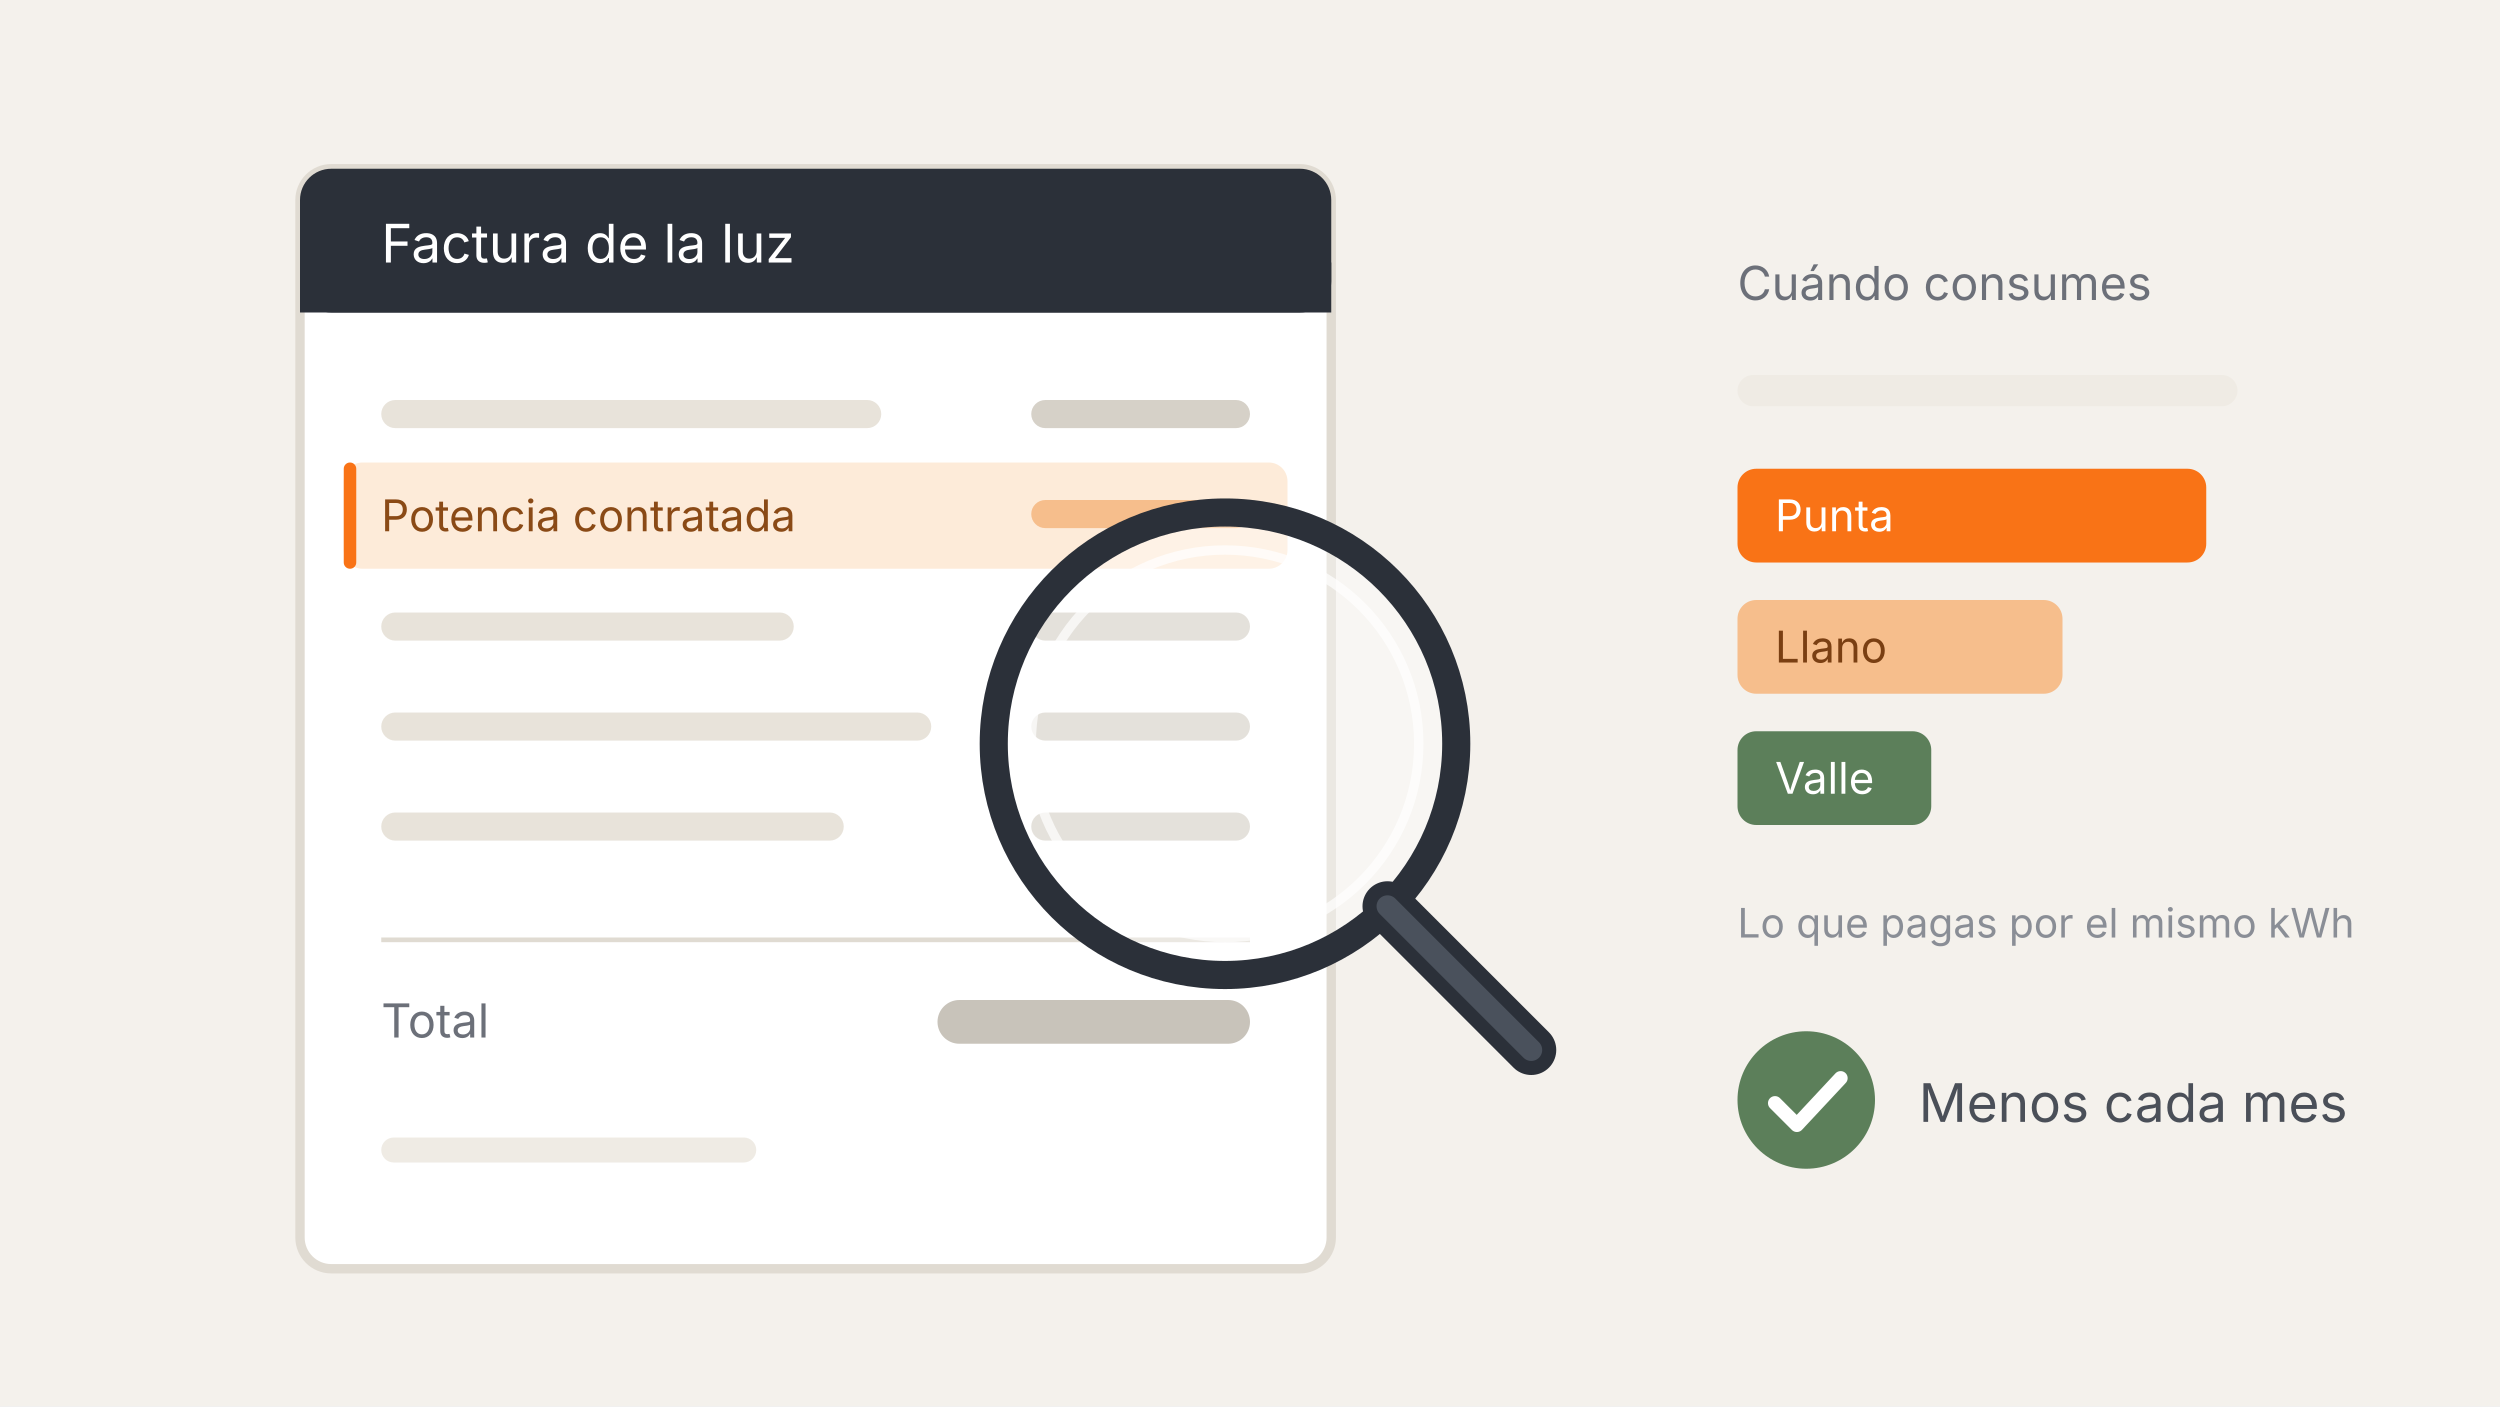
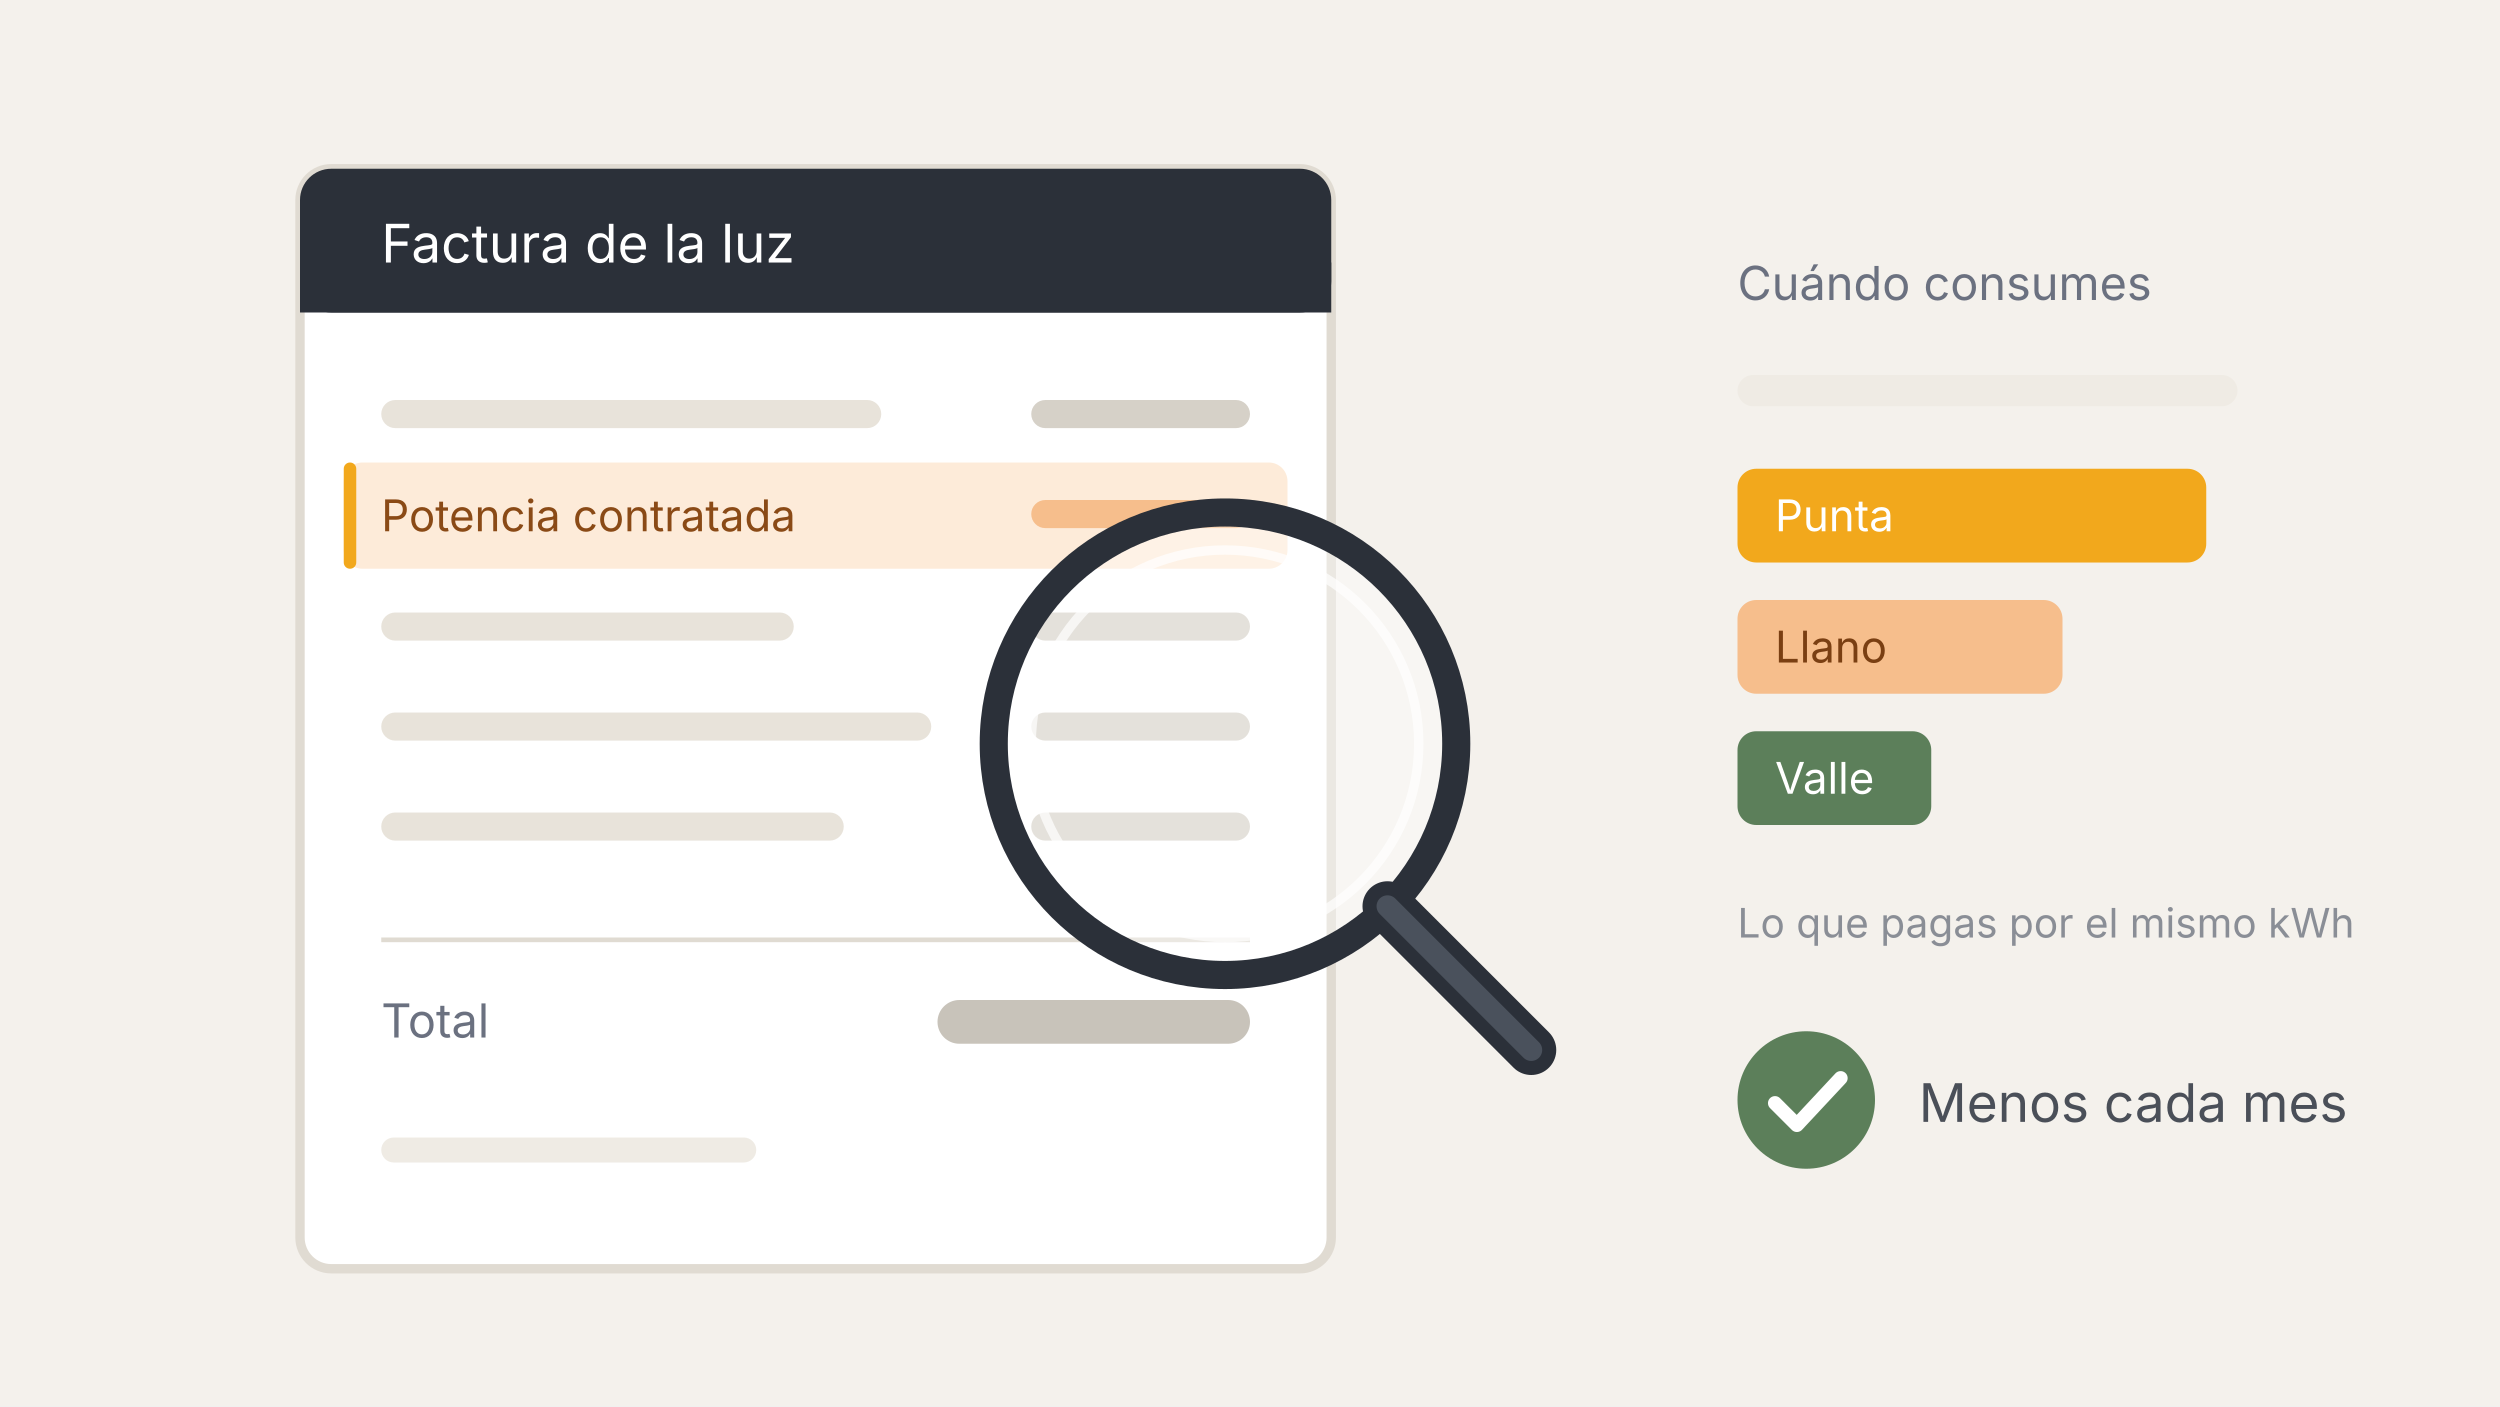
<svg xmlns="http://www.w3.org/2000/svg" viewBox="0 0 800 450" width="800" height="450" role="img" aria-label="Ilustración de una factura de la luz revisada con lupa, con la potencia contratada marcada y los periodos punta, llano y valle">
  <rect width="800" height="450" fill="#F4F1EC" />
  <g>
    <rect x="96" y="54" width="330" height="352" rx="10" fill="#FFFFFF" />
    <rect x="96" y="54" width="330" height="352" rx="10" fill="none" stroke="#E0DBD2" stroke-width="3" />
    <rect x="96" y="54" width="330" height="46" rx="10" fill="#2B3039" />
    <rect x="96" y="84" width="330" height="16" fill="#2B3039" />
    <text x="122" y="84" font-family="Inter, sans-serif" font-size="17" fill="#FFFFFF">Factura de la luz</text>
    <g fill="#E8E3DA">
      <rect x="122" y="128" width="160" height="9" rx="4.5" />
      <rect x="122" y="196" width="132" height="9" rx="4.5" />
      <rect x="122" y="228" width="176" height="9" rx="4.5" />
      <rect x="122" y="260" width="148" height="9" rx="4.5" />
    </g>
    <g fill="#D6D1C8">
      <rect x="330" y="128" width="70" height="9" rx="4.5" />
      <rect x="330" y="196" width="70" height="9" rx="4.5" />
      <rect x="330" y="228" width="70" height="9" rx="4.5" />
      <rect x="330" y="260" width="70" height="9" rx="4.5" />
    </g>
    <rect x="110" y="148" width="302" height="34" rx="6" fill="#FDEBD9" />
-     <rect x="110" y="148" width="4" height="34" rx="2" fill="#F97316" />
+     <rect x="110" y="148" width="4" height="34" rx="2" fill="#F2A81C" />
    <text x="122" y="170" font-family="Inter, sans-serif" font-size="14" fill="#8A4A16">Potencia contratada</text>
    <rect x="330" y="160" width="70" height="9" rx="4.5" fill="#F6BE8C" />
    <rect x="122" y="300" width="278" height="1.5" fill="#E0DBD2" />
-     <text x="122" y="332" font-family="Inter, sans-serif" font-size="15" fill="#6C7079">Total</text>
+     <text x="122" y="332" font-family="Inter, sans-serif" font-size="15" fill="#6B7180">Total</text>
    <rect x="300" y="320" width="100" height="14" rx="7" fill="#C8C3BA" />
    <rect x="122" y="364" width="120" height="8" rx="4" fill="#EFEBE4" />
  </g>
  <g>
    <circle cx="392" cy="238" r="74" fill="#FFFFFF" opacity=".35" />
    <circle cx="392" cy="238" r="74" fill="none" stroke="#2B3039" stroke-width="9" />
    <circle cx="392" cy="238" r="62" fill="none" stroke="#FFFFFF" stroke-width="3" opacity=".7" />
    <path d="M444 290l46 46" stroke="#2B3039" stroke-width="16" stroke-linecap="round" />
    <path d="M444 290l46 46" stroke="#4A515C" stroke-width="7" stroke-linecap="round" />
  </g>
  <g>
-     <text x="556" y="96" font-family="Inter, sans-serif" font-size="15" fill="#6C7079">Cuándo consumes</text>
+     <text x="556" y="96" font-family="Inter, sans-serif" font-size="15" fill="#6B7180">Cuándo consumes</text>
    <rect x="556" y="120" width="160" height="10" rx="5" fill="#EFEBE4" />
-     <rect x="556" y="150" width="150" height="30" rx="6" fill="#F97316" />
+     <rect x="556" y="150" width="150" height="30" rx="6" fill="#F2A81C" />
    <text x="568" y="170" font-family="Inter, sans-serif" font-size="14" fill="#FFFFFF">Punta</text>
    <rect x="556" y="192" width="104" height="30" rx="6" fill="#F6BE8C" />
    <text x="568" y="212" font-family="Inter, sans-serif" font-size="14" fill="#7A3F12">Llano</text>
    <rect x="556" y="234" width="62" height="30" rx="6" fill="#5C7F5A" />
    <text x="568" y="254" font-family="Inter, sans-serif" font-size="14" fill="#FFFFFF">Valle</text>
    <text x="556" y="300" font-family="Inter, sans-serif" font-size="13" fill="#8A8E96">Lo que pagas por el mismo kWh</text>
  </g>
  <g transform="translate(556 330)">
    <circle cx="22" cy="22" r="22" fill="#5C7F5A" />
    <path d="M12 23l7 7 14-15" fill="none" stroke="#fff" stroke-width="4.5" stroke-linecap="round" stroke-linejoin="round" />
    <text x="58" y="29" font-family="Inter, sans-serif" font-size="17" fill="#4A4F58">Menos cada mes</text>
  </g>
</svg>
